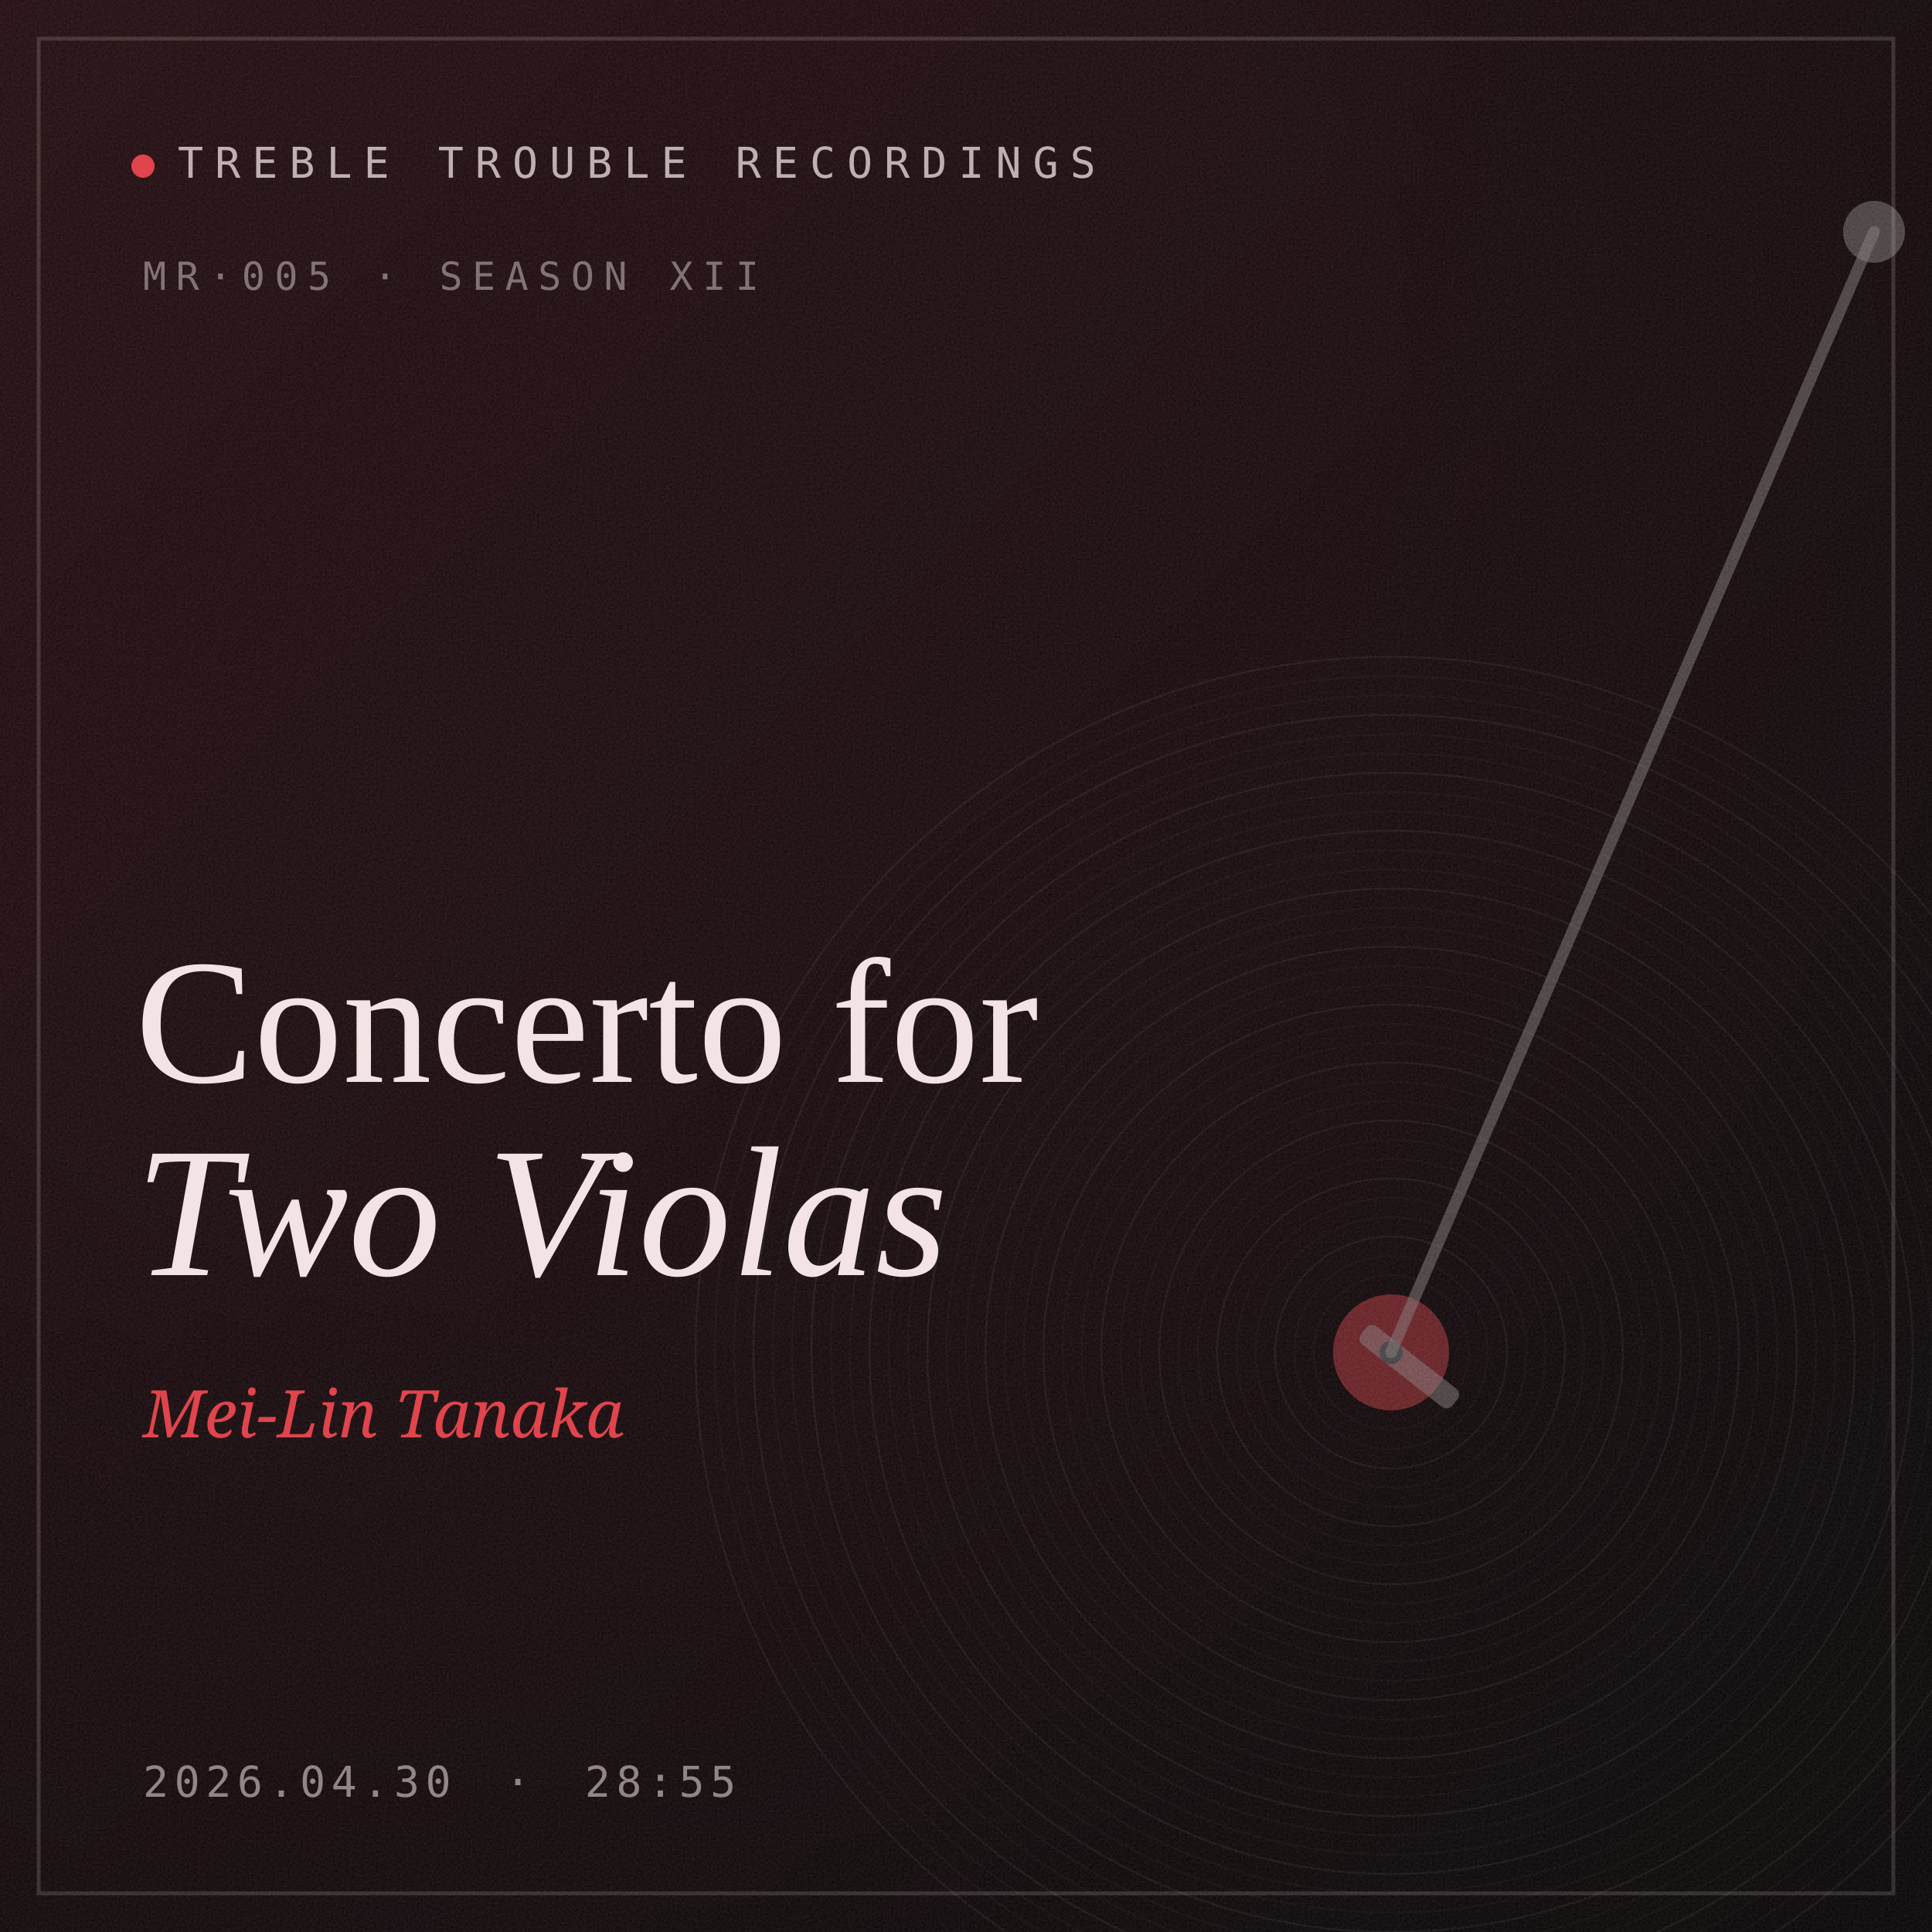
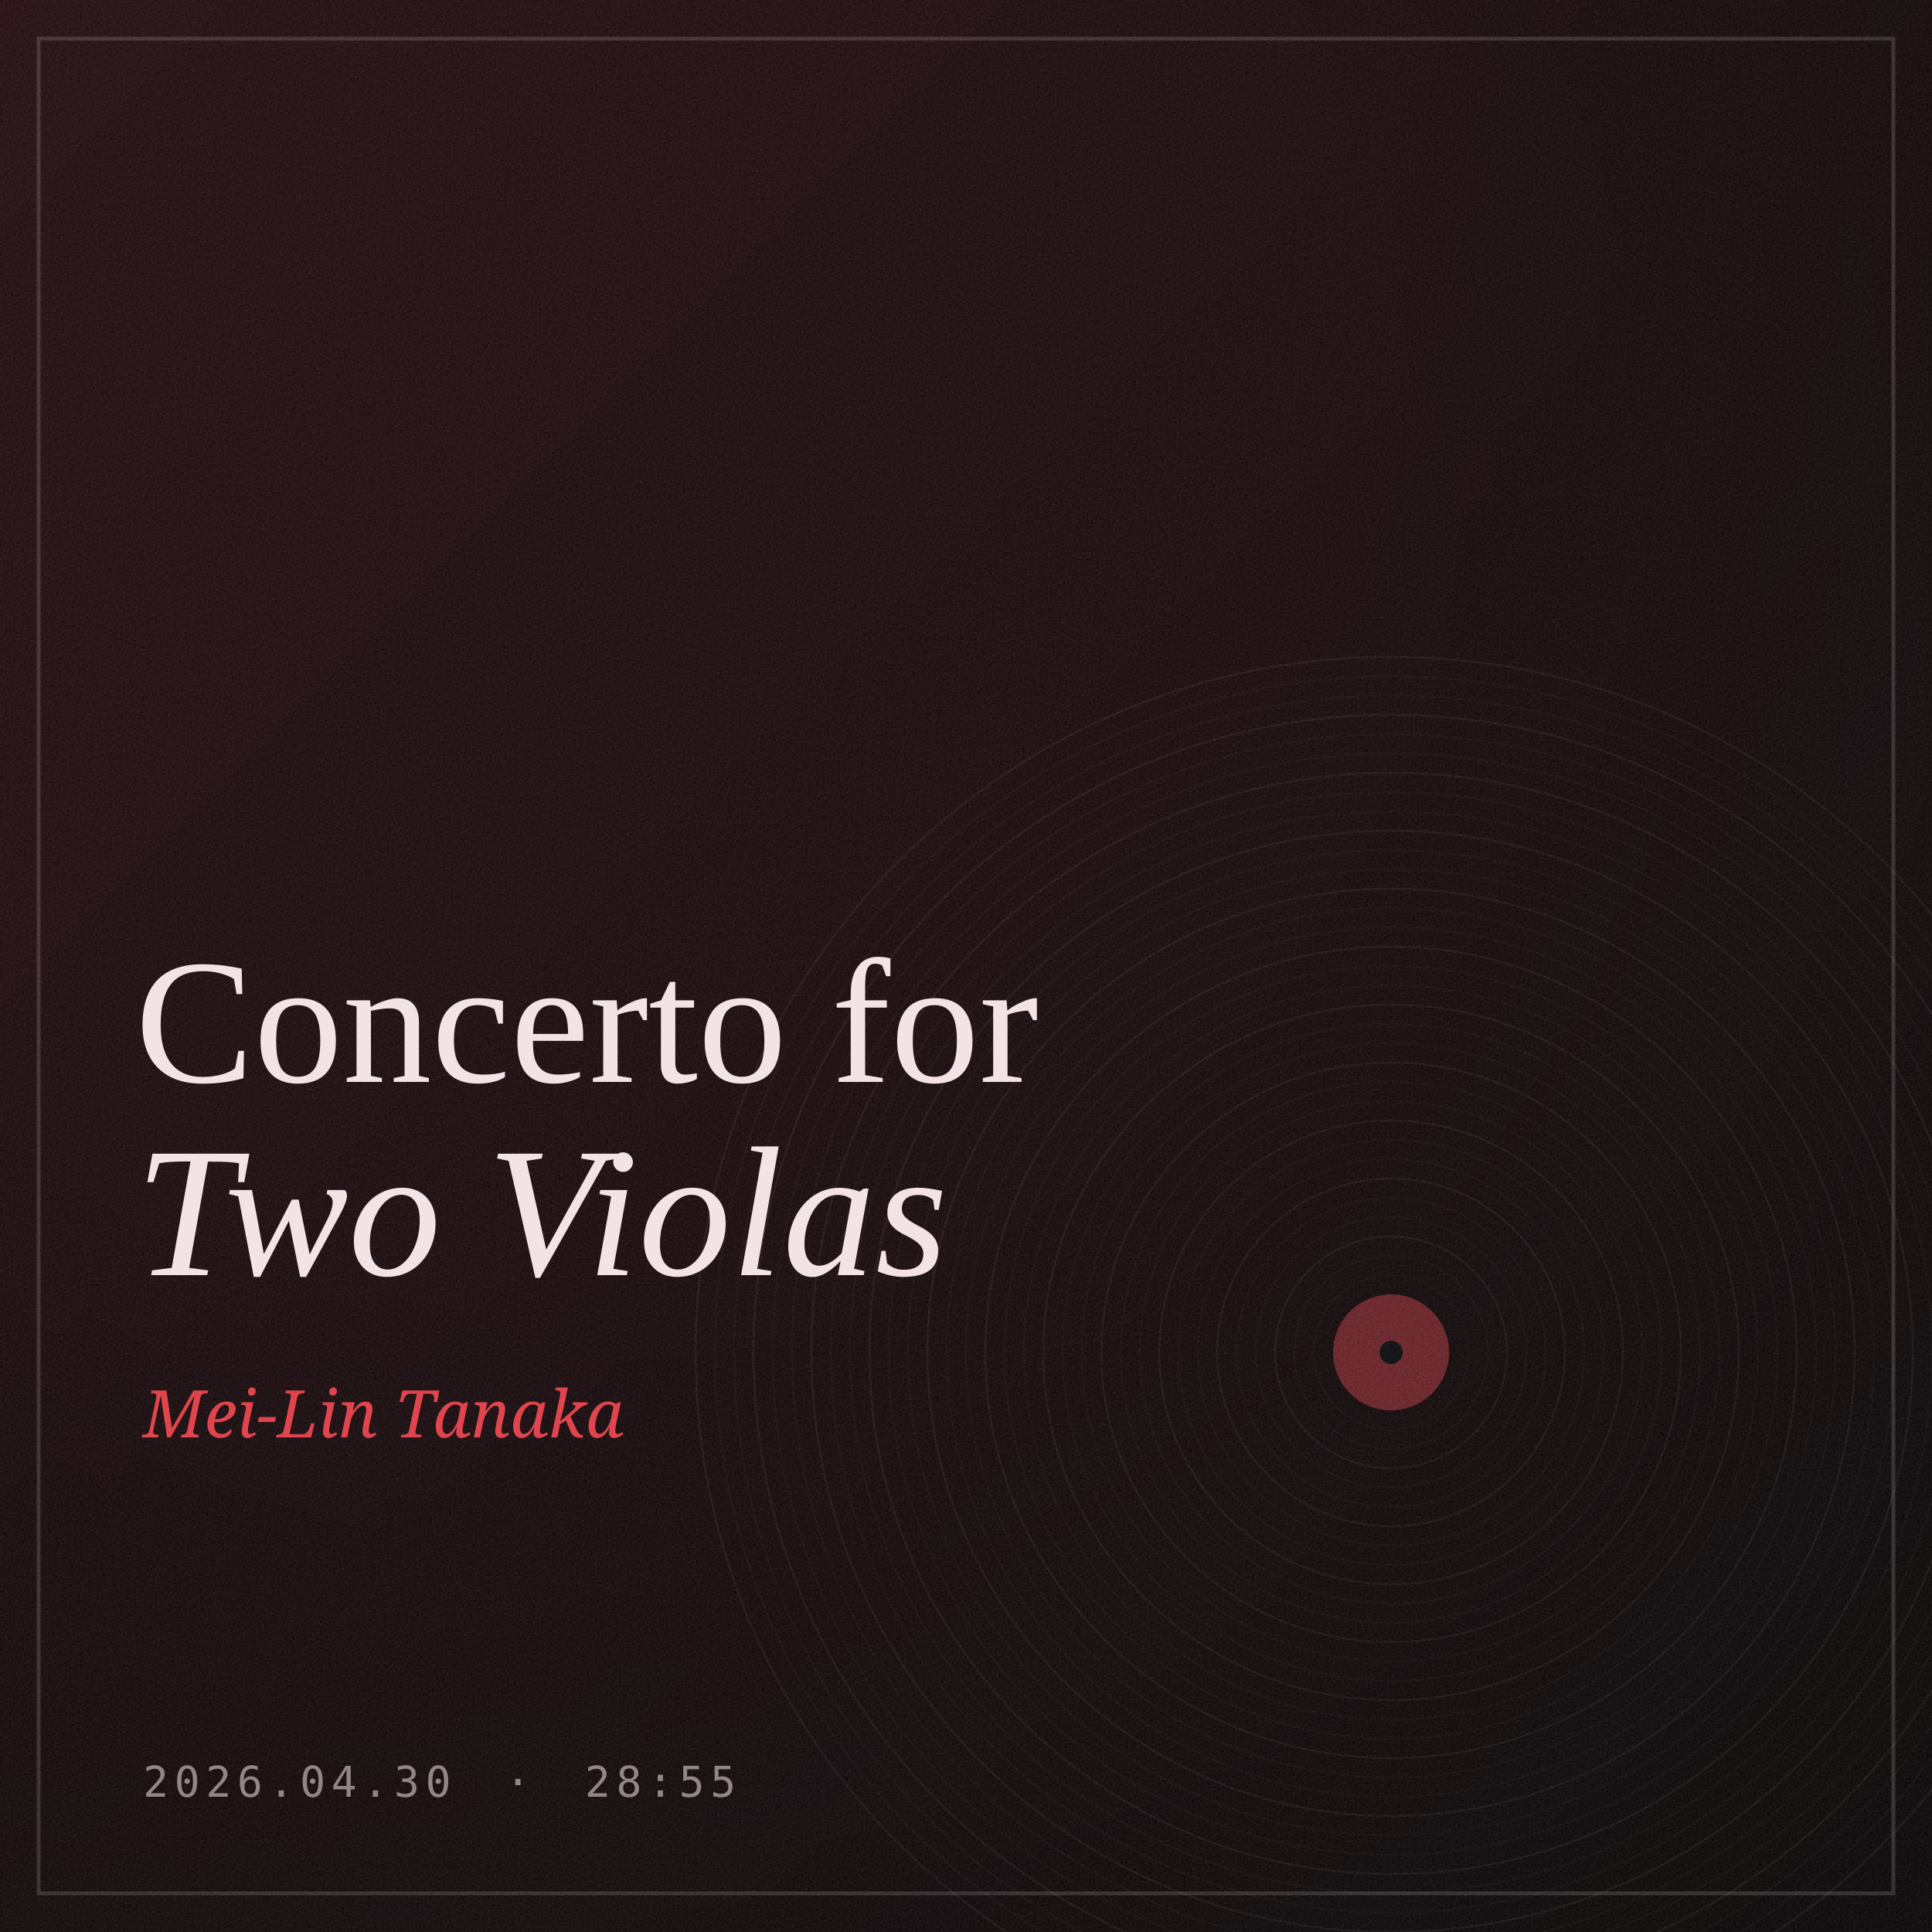
<svg xmlns="http://www.w3.org/2000/svg" width="1000" height="1000" viewBox="0 0 1000 1000">
  <defs>
    <linearGradient id="bg" x1="0" y1="0" x2="1" y2="1">
      <stop offset="0" stop-color="#3a0f16" />
      <stop offset="1" stop-color="#120608" />
    </linearGradient>
    <radialGradient id="vig" cx="0.3" cy="0.25" r="1">
      <stop offset="0.4" stop-color="#000" stop-opacity="0" />
      <stop offset="1" stop-color="#000" stop-opacity="0.55" />
    </radialGradient>
    <filter id="grain">
      <feTurbulence type="fractalNoise" baseFrequency="0.9" numOctaves="2" stitchTiles="stitch" />
      <feColorMatrix type="saturate" values="0" />
      <feComponentTransfer>
        <feFuncA type="linear" slope="0.06" />
      </feComponentTransfer>
      <feComposite operator="over" in2="SourceGraphic" />
    </filter>
  </defs>
  <rect width="1000" height="1000" fill="url(#bg)" />
  <rect width="1000" height="1000" fill="url(#vig)" />
  <g opacity="0.92">
    <circle cx="720" cy="700" r="40" fill="none" stroke="#fff" stroke-opacity="0.050" stroke-width="1" />
    <circle cx="720" cy="700" r="50" fill="none" stroke="#fff" stroke-opacity="0.050" stroke-width="1" />
    <circle cx="720" cy="700" r="60" fill="none" stroke="#fff" stroke-opacity="0.110" stroke-width="1" />
    <circle cx="720" cy="700" r="70" fill="none" stroke="#fff" stroke-opacity="0.050" stroke-width="1" />
    <circle cx="720" cy="700" r="80" fill="none" stroke="#fff" stroke-opacity="0.050" stroke-width="1" />
    <circle cx="720" cy="700" r="90" fill="none" stroke="#fff" stroke-opacity="0.110" stroke-width="1" />
    <circle cx="720" cy="700" r="100" fill="none" stroke="#fff" stroke-opacity="0.050" stroke-width="1" />
    <circle cx="720" cy="700" r="110" fill="none" stroke="#fff" stroke-opacity="0.050" stroke-width="1" />
    <circle cx="720" cy="700" r="120" fill="none" stroke="#fff" stroke-opacity="0.110" stroke-width="1" />
    <circle cx="720" cy="700" r="130" fill="none" stroke="#fff" stroke-opacity="0.050" stroke-width="1" />
    <circle cx="720" cy="700" r="140" fill="none" stroke="#fff" stroke-opacity="0.050" stroke-width="1" />
    <circle cx="720" cy="700" r="150" fill="none" stroke="#fff" stroke-opacity="0.110" stroke-width="1" />
    <circle cx="720" cy="700" r="160" fill="none" stroke="#fff" stroke-opacity="0.050" stroke-width="1" />
    <circle cx="720" cy="700" r="170" fill="none" stroke="#fff" stroke-opacity="0.050" stroke-width="1" />
    <circle cx="720" cy="700" r="180" fill="none" stroke="#fff" stroke-opacity="0.110" stroke-width="1" />
    <circle cx="720" cy="700" r="190" fill="none" stroke="#fff" stroke-opacity="0.050" stroke-width="1" />
    <circle cx="720" cy="700" r="200" fill="none" stroke="#fff" stroke-opacity="0.050" stroke-width="1" />
    <circle cx="720" cy="700" r="210" fill="none" stroke="#fff" stroke-opacity="0.110" stroke-width="1" />
    <circle cx="720" cy="700" r="220" fill="none" stroke="#fff" stroke-opacity="0.050" stroke-width="1" />
    <circle cx="720" cy="700" r="230" fill="none" stroke="#fff" stroke-opacity="0.050" stroke-width="1" />
    <circle cx="720" cy="700" r="240" fill="none" stroke="#fff" stroke-opacity="0.110" stroke-width="1" />
    <circle cx="720" cy="700" r="250" fill="none" stroke="#fff" stroke-opacity="0.050" stroke-width="1" />
    <circle cx="720" cy="700" r="260" fill="none" stroke="#fff" stroke-opacity="0.050" stroke-width="1" />
    <circle cx="720" cy="700" r="270" fill="none" stroke="#fff" stroke-opacity="0.110" stroke-width="1" />
    <circle cx="720" cy="700" r="280" fill="none" stroke="#fff" stroke-opacity="0.050" stroke-width="1" />
    <circle cx="720" cy="700" r="290" fill="none" stroke="#fff" stroke-opacity="0.050" stroke-width="1" />
    <circle cx="720" cy="700" r="300" fill="none" stroke="#fff" stroke-opacity="0.110" stroke-width="1" />
    <circle cx="720" cy="700" r="310" fill="none" stroke="#fff" stroke-opacity="0.050" stroke-width="1" />
    <circle cx="720" cy="700" r="320" fill="none" stroke="#fff" stroke-opacity="0.050" stroke-width="1" />
    <circle cx="720" cy="700" r="330" fill="none" stroke="#fff" stroke-opacity="0.110" stroke-width="1" />
    <circle cx="720" cy="700" r="340" fill="none" stroke="#fff" stroke-opacity="0.050" stroke-width="1" />
    <circle cx="720" cy="700" r="350" fill="none" stroke="#fff" stroke-opacity="0.050" stroke-width="1" />
    <circle cx="720" cy="700" r="360" fill="none" stroke="#fff" stroke-opacity="0.110" stroke-width="1" />
    <circle cx="720" cy="700" r="30" fill="#E0444C" fill-opacity="0.9" />
    <circle cx="720" cy="700" r="6" fill="#0c0c10" />
  </g>
-   <g stroke="#F3E3E4" stroke-opacity="0.5" fill="none" stroke-width="6" stroke-linecap="round">
-     <line x1="970" y1="120" x2="720" y2="700" />
-   </g>
-   <circle cx="970" cy="120" r="16" fill="#F3E3E4" fill-opacity="0.5" />
-   <rect x="702" y="694" width="60" height="12" rx="4" fill="#F3E3E4" fill-opacity="0.5" transform="rotate(38 720 700)" />
  <rect width="1000" height="1000" filter="url(#grain)" opacity="0.5" />
-   <circle cx="74" cy="86" r="6" fill="#E0444C" />
-   <text x="92" y="92" font-family="ui-monospace, Menlo, Consolas, monospace" font-size="22" letter-spacing="6" fill="#F3E3E4" fill-opacity="0.75">TREBLE TROUBLE RECORDINGS</text>
-   <text x="74" y="150" font-family="ui-monospace, Menlo, Consolas, monospace" font-size="20" letter-spacing="5" fill="#F3E3E4" fill-opacity="0.45">MR·005 · SEASON XII</text>
  <text x="70" y="560" font-family="Georgia, 'Times New Roman', serif" font-size="92" fill="#F3E3E4">Concerto for</text>
  <text x="70" y="660" font-family="Georgia, 'Times New Roman', serif" font-size="96" font-style="italic" fill="#F3E3E4">Two Violas</text>
  <text x="74" y="744" font-family="Georgia, serif" font-style="italic" font-size="34" fill="#E0444C">Mei-Lin Tanaka</text>
  <text x="74" y="930" font-family="ui-monospace, Menlo, Consolas, monospace" font-size="22" letter-spacing="3" fill="#F3E3E4" fill-opacity="0.55">2026.04.30　·　28:55</text>
  <rect x="20" y="20" width="960" height="960" fill="none" stroke="#F3E3E4" stroke-opacity="0.16" stroke-width="2" />
</svg>
